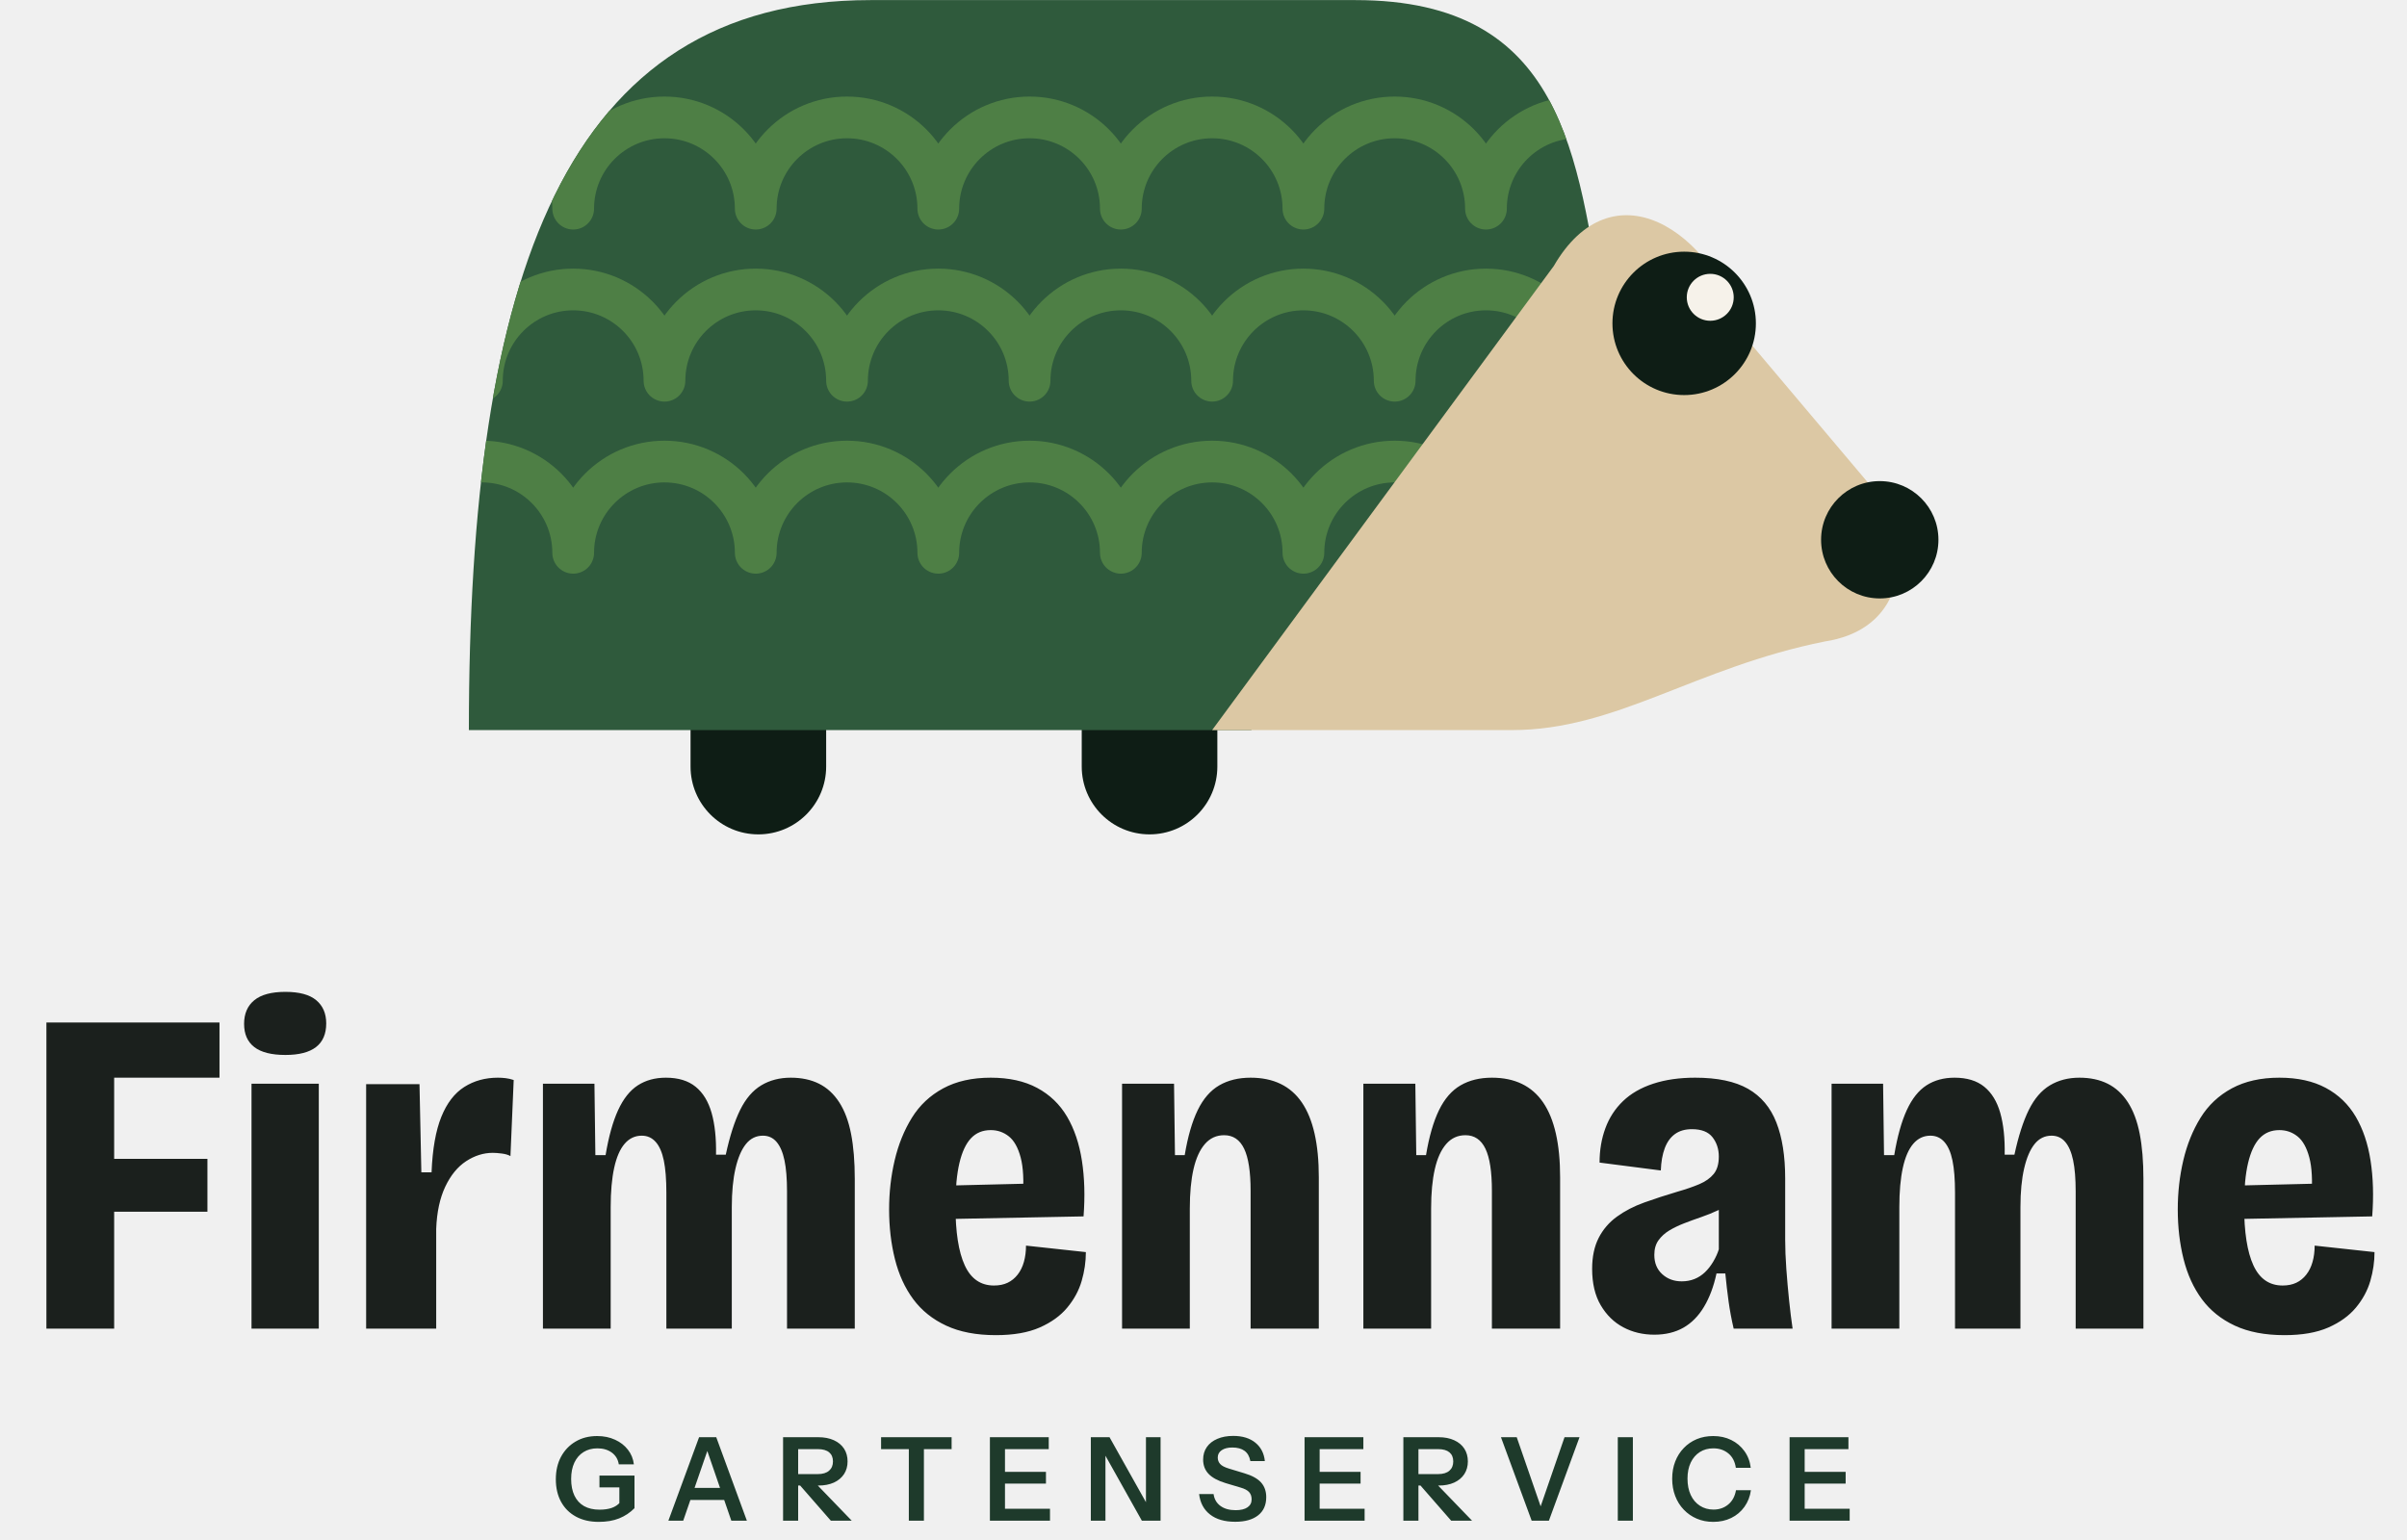
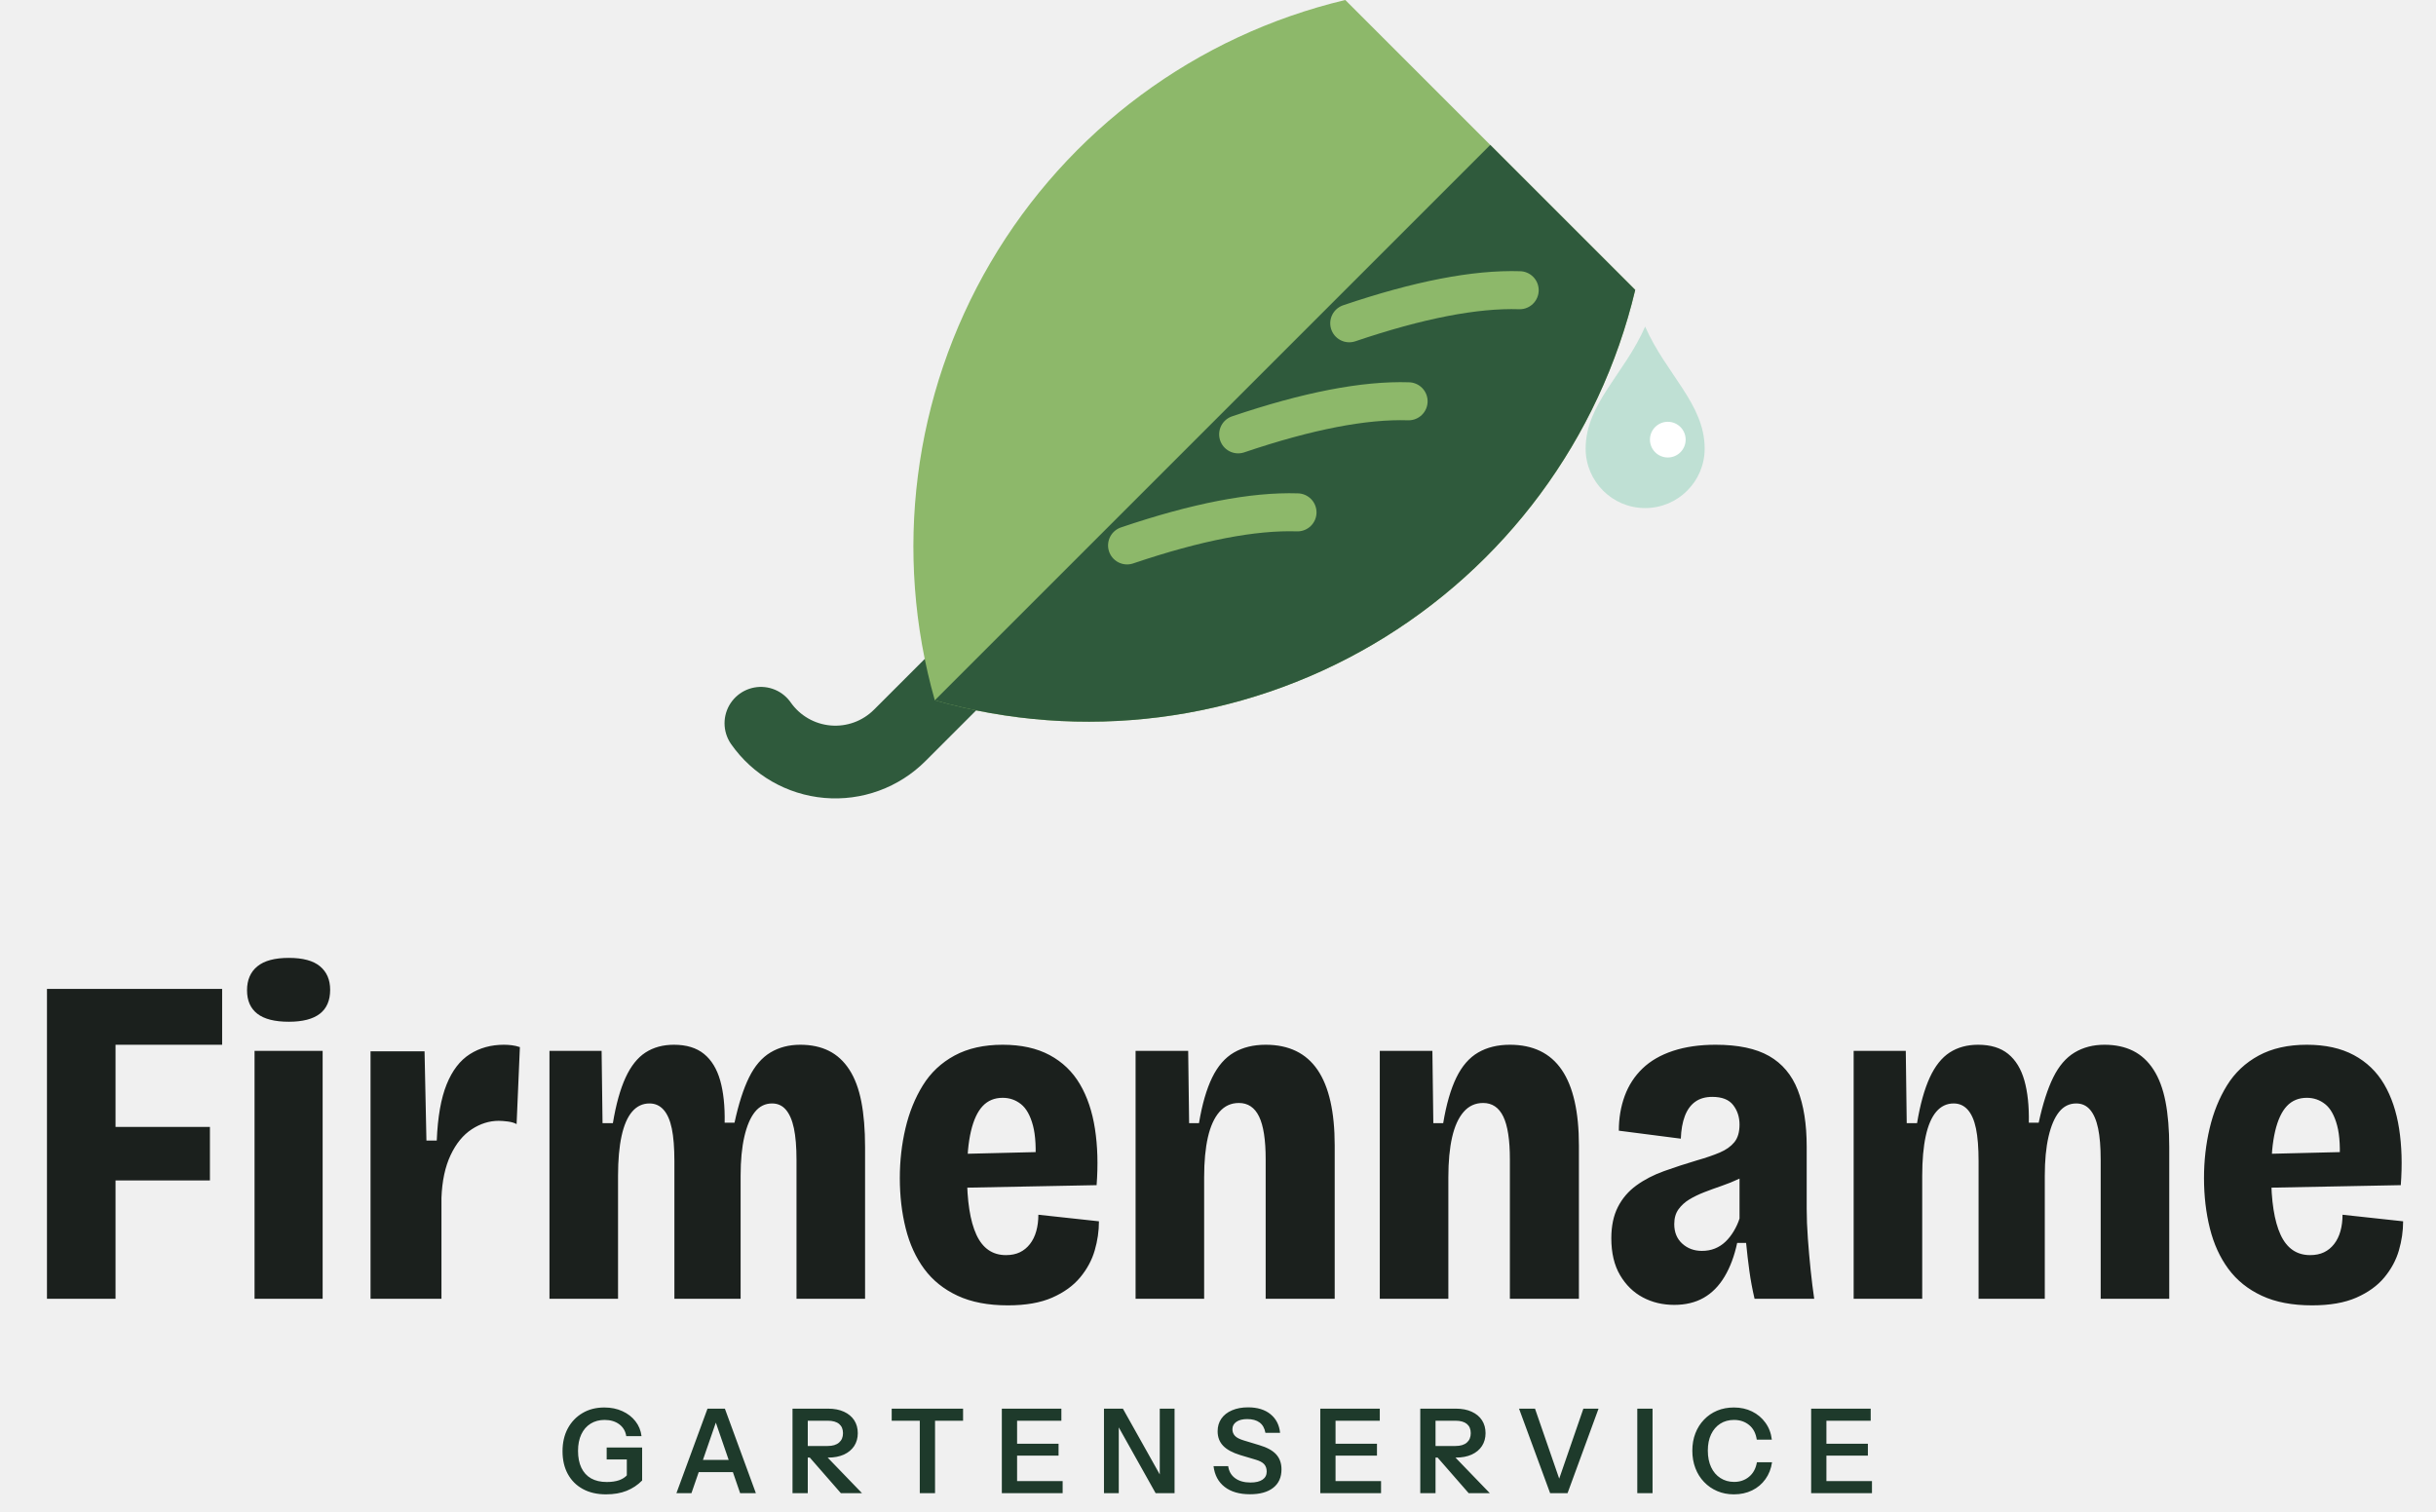
- <svg xmlns="http://www.w3.org/2000/svg" viewBox="0 0 518.7 331.81" width="518.7" height="331.81" role="img" aria-label="Firmenname Gartenservice">
-   <g transform="translate(72.94 -95.52) scale(5.62)">
+ <svg xmlns="http://www.w3.org/2000/svg" viewBox="0 0 518.7 322" width="518.7" height="322" role="img" aria-label="Firmenname Gartenservice">
+   <g transform="translate(146.25 -23.34) scale(3.52)">
    <defs>
-       <clipPath id="ik-c">
-         <path d="M5 45C5 27.64 8.64 17 20.4 17L39 17C47 17 47.5 23 48.5 29L35 45Z" />
+       <clipPath id="bk-c">
+         <path d="M15 49L48.6 15.4L57.37 24.17A34 34 0 0 1 15 49Z" />
      </clipPath>
    </defs>
-     <path fill="#0E1D15" d="M13.5 44h5.2v2.4a2.6 2.6 0 0 1-5.2 0ZM28.5 44h5.2v2.4a2.6 2.6 0 0 1-5.2 0Z" />
-     <path fill="#2F5A3C" d="M5 45C5 27.64 8.64 17 20.4 17L39 17C47 17 47.5 23 48.5 29L35 45Z" />
-     <path d="M2 25a3.5 3.5 0 0 1 7 0M9 25a3.5 3.5 0 0 1 7 0M16 25a3.5 3.5 0 0 1 7 0M23 25a3.5 3.5 0 0 1 7 0M30 25a3.5 3.5 0 0 1 7 0M37 25a3.5 3.5 0 0 1 7 0M44 25a3.5 3.5 0 0 1 7 0M-1.5 31.6a3.5 3.5 0 0 1 7 0M5.5 31.6a3.5 3.5 0 0 1 7 0M12.5 31.6a3.5 3.5 0 0 1 7 0M19.5 31.6a3.5 3.5 0 0 1 7 0M26.5 31.6a3.5 3.5 0 0 1 7 0M33.5 31.6a3.5 3.5 0 0 1 7 0M40.5 31.6a3.5 3.5 0 0 1 7 0M47.5 31.6a3.5 3.5 0 0 1 7 0M2 38.2a3.5 3.5 0 0 1 7 0M9 38.2a3.5 3.5 0 0 1 7 0M16 38.2a3.5 3.5 0 0 1 7 0M23 38.2a3.5 3.5 0 0 1 7 0M30 38.2a3.5 3.5 0 0 1 7 0M37 38.2a3.5 3.5 0 0 1 7 0M44 38.2a3.5 3.5 0 0 1 7 0" clip-path="url(#ik-c)" fill="none" stroke="#4E7F45" stroke-width="1.6" stroke-linecap="round" />
-     <path fill="#DCC8A4" d="M33.5 45L46.6 27.2C48.8 23.4 52.6 25.6 54 30L59.4 36.4C60.4 39 59.6 41.2 57 41.6C52 42.6 49 45 45 45Z" />
-     <circle cx="51.6" cy="29.4" r="2.75" fill="#0E1D15" />
-     <circle cx="52.6" cy="28.4" r=".9" fill="#F6F2EA" />
-     <circle cx="59.1" cy="37.7" r="2.25" fill="#0E1D15" />
+     <path d="M17.1 46.9L12.88 51.12A5.5 5.5 0 0 1 4.48 50.39" fill="none" stroke="#2F5A3C" stroke-width="4.4" stroke-linecap="round" />
+     <path fill="#8DB86A" d="M15 49A34 34 0 0 0 57.37 24.17L39.83 6.63A34 34 0 0 0 15 49Z" />
+     <path fill="#2F5A3C" d="M15 49L48.6 15.4L57.37 24.17A34 34 0 0 1 15 49Z" />
+     <path d="M26.63 39.63Q32.92 37.5 36.94 37.63M33.35 32.91Q39.64 30.78 43.66 30.91M40.07 26.19Q46.36 24.06 50.38 24.19" clip-path="url(#bk-c)" fill="none" stroke="#8DB86A" stroke-width="2.3" stroke-linecap="round" />
+     <path fill="#BFE0D4" d="M57.97 26.39C59.23 29.27 61.57 31.07 61.57 33.77A3.6 3.6 0 0 1 54.37 33.77C54.37 31.07 56.71 29.27 57.97 26.39Z" />
+     <circle cx="59.34" cy="33.23" r="1.08" fill="#fff" />
  </g>
-   <path fill="#1B201D" transform="translate(4 286.41)" d="M6 0V-66H20.6V0ZM12.6 -25.2V-36.6H40.7V-25.2ZM12.6 -54.1V-66H43.3V-54.1ZM50.2 0V-52.8H64.7V0ZM57.5 -59Q53 -59 50.8 -60.7Q48.6 -62.4 48.6 -65.7Q48.6 -69 50.8 -70.8Q53 -72.6 57.5 -72.6Q62 -72.6 64.15 -70.8Q66.3 -69 66.3 -65.8Q66.3 -62.4 64.1 -60.7Q61.9 -59 57.5 -59ZM74.9 0V-28.2V-52.7H86.4L86.8 -33.7H89Q89.3 -41.2 91.1 -45.65Q92.9 -50.1 96.05 -52.1Q99.2 -54.1 103.3 -54.1Q104.1 -54.1 104.95 -54Q105.8 -53.9 106.7 -53.6L106 -37.2Q105.3 -37.6 104.15 -37.75Q103 -37.9 102.2 -37.9Q99.2 -37.9 96.45 -36.1Q93.7 -34.3 91.95 -30.6Q90.2 -26.9 90 -21.5V0ZM113 0V-34V-52.8H124.1L124.3 -37.4H126.5Q127.5 -43.4 129.2 -47.1Q130.9 -50.8 133.45 -52.45Q136 -54.1 139.5 -54.1Q143.5 -54.1 145.9 -52.15Q148.3 -50.2 149.35 -46.5Q150.4 -42.8 150.3 -37.5H152.4Q153.7 -43.5 155.5 -47.15Q157.3 -50.8 160.05 -52.45Q162.8 -54.1 166.4 -54.1Q169.9 -54.1 172.5 -52.8Q175.1 -51.5 176.85 -48.8Q178.6 -46.1 179.4 -42Q180.2 -37.9 180.2 -32.3V0H165.6V-29.6Q165.6 -33.7 165.05 -36.3Q164.5 -38.9 163.35 -40.25Q162.2 -41.6 160.4 -41.6Q158.2 -41.6 156.75 -39.8Q155.3 -38 154.5 -34.55Q153.7 -31.1 153.7 -26.2V0H139.6V-29.3Q139.6 -33.6 139.05 -36.25Q138.5 -38.9 137.3 -40.25Q136.1 -41.6 134.3 -41.6Q132.1 -41.6 130.6 -39.85Q129.1 -38.1 128.35 -34.65Q127.6 -31.2 127.6 -26.2V0ZM210.6 1.4Q204.3 1.4 199.9 -0.65Q195.5 -2.7 192.8 -6.35Q190.1 -10 188.85 -15Q187.6 -20 187.6 -25.7Q187.6 -31.2 188.8 -36.3Q190 -41.4 192.5 -45.45Q195 -49.5 199.25 -51.8Q203.5 -54.1 209.5 -54.1Q215.4 -54.1 219.5 -51.9Q223.6 -49.7 225.95 -45.7Q228.3 -41.7 229.15 -36.2Q230 -30.7 229.5 -24.2L198.5 -23.6V-30.8L219.1 -31.3L216.4 -28.2Q216.8 -33.7 215.95 -36.9Q215.1 -40.1 213.4 -41.45Q211.7 -42.8 209.5 -42.8Q206.9 -42.8 205.25 -41.05Q203.6 -39.3 202.75 -35.7Q201.9 -32.1 201.9 -26.5Q201.9 -18 203.9 -13.65Q205.9 -9.3 210.2 -9.3Q211.9 -9.3 213.15 -9.9Q214.4 -10.5 215.3 -11.65Q216.2 -12.8 216.65 -14.4Q217.1 -16 217.1 -17.9L230 -16.5Q230 -13.4 229.1 -10.3Q228.2 -7.2 226 -4.55Q223.8 -1.9 220.05 -0.25Q216.3 1.4 210.6 1.4ZM237.8 0V-33V-52.8H249L249.2 -37.4H251.3Q252.3 -43.4 254.1 -47.1Q255.9 -50.8 258.75 -52.45Q261.6 -54.1 265.5 -54.1Q272.9 -54.1 276.55 -48.75Q280.2 -43.4 280.2 -32.6V0H265.5V-29.7Q265.5 -35.9 264.1 -38.8Q262.7 -41.7 259.8 -41.7Q257.3 -41.7 255.65 -39.8Q254 -37.9 253.2 -34.4Q252.4 -30.9 252.4 -25.9V0ZM289.8 0V-33V-52.8H301L301.2 -37.4H303.3Q304.3 -43.4 306.1 -47.1Q307.9 -50.8 310.75 -52.45Q313.6 -54.1 317.5 -54.1Q324.9 -54.1 328.55 -48.75Q332.2 -43.4 332.2 -32.6V0H317.5V-29.7Q317.5 -35.9 316.1 -38.8Q314.7 -41.7 311.8 -41.7Q309.3 -41.7 307.65 -39.8Q306 -37.9 305.2 -34.4Q304.4 -30.9 304.4 -25.9V0ZM352.5 1.3Q348.8 1.3 345.8 -0.3Q342.8 -1.9 340.95 -5.05Q339.1 -8.2 339.1 -12.9Q339.1 -16.8 340.5 -19.55Q341.9 -22.3 344.45 -24.15Q347 -26 350.35 -27.2Q353.7 -28.4 357.4 -29.5Q360.2 -30.3 362.2 -31.15Q364.2 -32 365.3 -33.35Q366.4 -34.7 366.4 -37.1Q366.4 -39.5 365.05 -41.25Q363.7 -43 360.6 -43Q358.4 -43 356.95 -41.95Q355.5 -40.9 354.75 -38.9Q354 -36.9 353.9 -34.1L340.7 -35.8Q340.7 -39.8 341.95 -43.2Q343.2 -46.6 345.75 -49.05Q348.3 -51.5 352.25 -52.8Q356.2 -54.1 361.3 -54.1Q368.5 -54.1 372.7 -51.7Q376.9 -49.3 378.8 -44.45Q380.7 -39.6 380.7 -32.4V-19.2Q380.7 -16.3 380.95 -12.85Q381.2 -9.4 381.55 -6.05Q381.9 -2.7 382.3 0H369.6Q368.9 -3 368.5 -5.9Q368.1 -8.8 367.8 -11.9H365.9Q365 -7.7 363.2 -4.7Q361.4 -1.7 358.75 -0.2Q356.1 1.3 352.5 1.3ZM358.4 -10.2Q359.9 -10.2 361.15 -10.7Q362.4 -11.2 363.4 -12.15Q364.4 -13.1 365.2 -14.45Q366 -15.8 366.4 -17.1V-28.3L369.5 -27.6Q368.1 -26.4 366.3 -25.55Q364.5 -24.7 362.6 -24.05Q360.7 -23.4 358.9 -22.7Q357.1 -22 355.7 -21.15Q354.3 -20.3 353.4 -19.05Q352.5 -17.8 352.5 -15.9Q352.5 -13.3 354.2 -11.75Q355.9 -10.2 358.4 -10.2ZM390.7 0V-34V-52.8H401.8L402 -37.4H404.2Q405.2 -43.4 406.9 -47.1Q408.6 -50.8 411.15 -52.45Q413.7 -54.1 417.2 -54.1Q421.2 -54.1 423.6 -52.15Q426 -50.2 427.05 -46.5Q428.1 -42.8 428 -37.5H430.1Q431.4 -43.5 433.2 -47.15Q435 -50.8 437.75 -52.45Q440.5 -54.1 444.1 -54.1Q447.6 -54.1 450.2 -52.8Q452.8 -51.5 454.55 -48.8Q456.3 -46.1 457.1 -42Q457.9 -37.9 457.9 -32.3V0H443.3V-29.6Q443.3 -33.7 442.75 -36.3Q442.2 -38.9 441.05 -40.25Q439.9 -41.6 438.1 -41.6Q435.9 -41.6 434.45 -39.8Q433 -38 432.2 -34.55Q431.4 -31.1 431.4 -26.2V0H417.3V-29.3Q417.3 -33.6 416.75 -36.25Q416.2 -38.9 415 -40.25Q413.8 -41.6 412 -41.6Q409.8 -41.6 408.3 -39.85Q406.8 -38.1 406.05 -34.65Q405.3 -31.2 405.3 -26.2V0ZM488.3 1.4Q482 1.4 477.6 -0.65Q473.2 -2.7 470.5 -6.35Q467.8 -10 466.55 -15Q465.3 -20 465.3 -25.7Q465.3 -31.2 466.5 -36.3Q467.7 -41.4 470.2 -45.45Q472.7 -49.5 476.95 -51.8Q481.2 -54.1 487.2 -54.1Q493.1 -54.1 497.2 -51.9Q501.3 -49.7 503.65 -45.7Q506 -41.7 506.85 -36.2Q507.7 -30.7 507.2 -24.2L476.2 -23.6V-30.8L496.8 -31.3L494.1 -28.2Q494.5 -33.7 493.65 -36.9Q492.8 -40.1 491.1 -41.45Q489.4 -42.8 487.2 -42.8Q484.6 -42.8 482.95 -41.05Q481.3 -39.3 480.45 -35.7Q479.6 -32.1 479.6 -26.5Q479.6 -18 481.6 -13.65Q483.6 -9.3 487.9 -9.3Q489.6 -9.3 490.85 -9.9Q492.1 -10.5 493 -11.65Q493.9 -12.8 494.35 -14.4Q494.8 -16 494.8 -17.9L507.7 -16.5Q507.7 -13.4 506.8 -10.3Q505.9 -7.2 503.7 -4.55Q501.5 -1.9 497.75 -0.25Q494 1.4 488.3 1.4Z" />
-   <path fill="#1E3A2B" transform="translate(118.85 327.81)" d="M10.18 0.25Q7.33 0.25 5.25 -0.89Q3.18 -2.02 2.05 -4.09Q0.93 -6.15 0.93 -8.93Q0.93 -11.7 2.05 -13.79Q3.18 -15.88 5.18 -17.06Q7.18 -18.25 9.83 -18.25Q11.98 -18.25 13.69 -17.46Q15.4 -16.68 16.46 -15.31Q17.53 -13.95 17.75 -12.15H14.5Q14.25 -13.75 13 -14.68Q11.75 -15.6 9.88 -15.6Q8.18 -15.6 6.9 -14.8Q5.62 -14 4.93 -12.53Q4.23 -11.05 4.23 -9Q4.23 -6.9 4.94 -5.41Q5.65 -3.93 7.01 -3.15Q8.38 -2.38 10.35 -2.38Q11.88 -2.38 12.98 -2.76Q14.08 -3.15 14.75 -3.93L17.88 -2.7Q16.45 -1.25 14.57 -0.5Q12.7 0.25 10.18 0.25ZM14.62 -2.7V-7.95L15.4 -7.18H10.33V-9.73H17.88V-2.7ZM25.18 0 31.8 -18H34.6L28.38 0ZM38.75 0 32.55 -18H35.5L42.1 0ZM28.6 -7.08H38.45V-4.48H28.6ZM49.9 0V-18H57.5Q59.42 -18 60.85 -17.35Q62.27 -16.7 63.04 -15.53Q63.8 -14.35 63.8 -12.78Q63.8 -11.23 63.04 -10.05Q62.27 -8.88 60.85 -8.22Q59.42 -7.58 57.5 -7.58H52.45V-10.05H57.4Q58.97 -10.05 59.81 -10.78Q60.65 -11.5 60.65 -12.78Q60.65 -14.05 59.83 -14.74Q59 -15.43 57.4 -15.43H53.15V0ZM60.2 0 52.17 -9.2H55.82L64.7 0ZM77 0V-15.43H71.02V-18H86.22V-15.43H80.25V0ZM94.47 0V-18H97.72V0ZM96.02 0V-2.58H107.42V0ZM96.02 -8V-10.53H106.55V-8ZM96.02 -15.43V-18H107.15V-15.43ZM116.22 0V-18H120.25L129.02 -2.35L128.1 -2.12V-18H131.25V0H127.22L118.45 -15.65L119.37 -15.88V0ZM147.32 0.23Q143.92 0.23 141.91 -1.34Q139.9 -2.9 139.55 -5.75H142.67Q142.9 -4.1 144.15 -3.19Q145.4 -2.27 147.42 -2.27Q149.1 -2.27 149.99 -2.89Q150.87 -3.5 150.87 -4.6Q150.87 -5.58 150.32 -6.18Q149.77 -6.78 148.47 -7.15L145.22 -8.12Q142.75 -8.88 141.59 -10.1Q140.42 -11.33 140.42 -13.18Q140.42 -14.73 141.22 -15.88Q142.02 -17.03 143.49 -17.65Q144.95 -18.28 146.9 -18.28Q149.9 -18.28 151.69 -16.81Q153.47 -15.35 153.72 -12.85H150.6Q150.32 -14.35 149.35 -15.06Q148.37 -15.78 146.72 -15.78Q145.27 -15.78 144.42 -15.2Q143.57 -14.62 143.57 -13.62Q143.57 -12.8 144.09 -12.23Q144.6 -11.65 146 -11.23L149.3 -10.23Q151.77 -9.5 152.9 -8.25Q154.02 -7 154.02 -5.08Q154.02 -2.53 152.26 -1.15Q150.5 0.23 147.32 0.23ZM162.28 0V-18H165.53V0ZM163.82 0V-2.58H175.22V0ZM163.82 -8V-10.53H174.35V-8ZM163.82 -15.43V-18H174.95V-15.43ZM183.57 0V-18H191.17Q193.1 -18 194.52 -17.35Q195.95 -16.7 196.71 -15.53Q197.47 -14.35 197.47 -12.78Q197.47 -11.23 196.71 -10.05Q195.95 -8.88 194.52 -8.22Q193.1 -7.58 191.17 -7.58H186.12V-10.05H191.07Q192.65 -10.05 193.49 -10.78Q194.32 -11.5 194.32 -12.78Q194.32 -14.05 193.5 -14.74Q192.67 -15.43 191.07 -15.43H186.82V0ZM193.88 0 185.85 -9.2H189.5L198.38 0ZM211.22 0 204.6 -18H208L213.43 -2.3H212.88L218.3 -18H221.53L214.93 0ZM229.78 0V-18H233.03V0ZM250.35 0.25Q248.42 0.25 246.81 -0.44Q245.2 -1.12 244 -2.38Q242.8 -3.62 242.15 -5.33Q241.5 -7.03 241.5 -9.05Q241.5 -11.08 242.15 -12.75Q242.8 -14.43 243.99 -15.66Q245.17 -16.9 246.79 -17.58Q248.4 -18.25 250.35 -18.25Q252.5 -18.25 254.22 -17.4Q255.95 -16.55 257.06 -15.01Q258.18 -13.48 258.43 -11.4H255.22Q254.92 -13.43 253.6 -14.51Q252.27 -15.6 250.38 -15.6Q248.7 -15.6 247.45 -14.8Q246.2 -14 245.5 -12.54Q244.8 -11.08 244.8 -9.08Q244.8 -7.03 245.5 -5.54Q246.2 -4.05 247.47 -3.23Q248.75 -2.4 250.4 -2.4Q252.25 -2.4 253.57 -3.49Q254.9 -4.58 255.25 -6.58H258.47Q258.18 -4.53 257.06 -2.98Q255.95 -1.43 254.22 -0.59Q252.5 0.25 250.35 0.25ZM266.8 0V-18H270.05V0ZM268.35 0V-2.58H279.75V0ZM268.35 -8V-10.53H278.88V-8ZM268.35 -15.43V-18H279.48V-15.43Z" />
+   <path fill="#1B201D" transform="translate(4 276.6)" d="M6 0V-66H20.6V0ZM12.6 -25.2V-36.6H40.7V-25.2ZM12.6 -54.1V-66H43.3V-54.1ZM50.2 0V-52.8H64.7V0ZM57.5 -59Q53 -59 50.8 -60.7Q48.6 -62.4 48.6 -65.7Q48.6 -69 50.8 -70.8Q53 -72.6 57.5 -72.6Q62 -72.6 64.15 -70.8Q66.3 -69 66.3 -65.8Q66.3 -62.4 64.1 -60.7Q61.9 -59 57.5 -59ZM74.9 0V-28.2V-52.7H86.4L86.8 -33.7H89Q89.3 -41.2 91.1 -45.65Q92.9 -50.1 96.05 -52.1Q99.2 -54.1 103.3 -54.1Q104.1 -54.1 104.95 -54Q105.8 -53.9 106.7 -53.6L106 -37.2Q105.3 -37.6 104.15 -37.75Q103 -37.9 102.2 -37.9Q99.2 -37.9 96.45 -36.1Q93.7 -34.3 91.95 -30.6Q90.2 -26.9 90 -21.5V0ZM113 0V-34V-52.8H124.1L124.3 -37.4H126.5Q127.5 -43.4 129.2 -47.1Q130.9 -50.8 133.45 -52.45Q136 -54.1 139.5 -54.1Q143.5 -54.1 145.9 -52.15Q148.3 -50.2 149.35 -46.5Q150.4 -42.8 150.3 -37.5H152.4Q153.7 -43.5 155.5 -47.15Q157.3 -50.8 160.05 -52.45Q162.8 -54.1 166.4 -54.1Q169.9 -54.1 172.5 -52.8Q175.1 -51.5 176.85 -48.8Q178.6 -46.1 179.4 -42Q180.2 -37.9 180.2 -32.3V0H165.6V-29.6Q165.6 -33.7 165.05 -36.3Q164.5 -38.9 163.35 -40.25Q162.2 -41.6 160.4 -41.6Q158.2 -41.6 156.75 -39.8Q155.3 -38 154.5 -34.55Q153.7 -31.1 153.7 -26.2V0H139.6V-29.3Q139.6 -33.6 139.05 -36.25Q138.5 -38.9 137.3 -40.25Q136.1 -41.6 134.3 -41.6Q132.1 -41.6 130.6 -39.85Q129.1 -38.1 128.35 -34.65Q127.6 -31.2 127.6 -26.2V0ZM210.6 1.4Q204.3 1.4 199.9 -0.65Q195.5 -2.7 192.8 -6.35Q190.1 -10 188.85 -15Q187.6 -20 187.6 -25.7Q187.6 -31.2 188.8 -36.3Q190 -41.4 192.5 -45.45Q195 -49.5 199.25 -51.8Q203.5 -54.1 209.5 -54.1Q215.4 -54.1 219.5 -51.9Q223.6 -49.7 225.95 -45.7Q228.3 -41.7 229.15 -36.2Q230 -30.7 229.5 -24.2L198.5 -23.6V-30.8L219.1 -31.3L216.4 -28.2Q216.8 -33.7 215.95 -36.9Q215.1 -40.1 213.4 -41.45Q211.7 -42.8 209.5 -42.8Q206.9 -42.8 205.25 -41.05Q203.6 -39.3 202.75 -35.7Q201.9 -32.1 201.9 -26.5Q201.9 -18 203.9 -13.65Q205.9 -9.3 210.2 -9.3Q211.9 -9.3 213.15 -9.9Q214.4 -10.5 215.3 -11.65Q216.2 -12.8 216.65 -14.4Q217.1 -16 217.1 -17.9L230 -16.5Q230 -13.4 229.1 -10.3Q228.2 -7.2 226 -4.55Q223.8 -1.9 220.05 -0.25Q216.3 1.4 210.6 1.4ZM237.8 0V-33V-52.8H249L249.2 -37.4H251.3Q252.3 -43.4 254.1 -47.1Q255.9 -50.8 258.75 -52.45Q261.6 -54.1 265.5 -54.1Q272.9 -54.1 276.55 -48.75Q280.2 -43.4 280.2 -32.6V0H265.5V-29.7Q265.5 -35.9 264.1 -38.8Q262.7 -41.7 259.8 -41.7Q257.3 -41.7 255.65 -39.8Q254 -37.9 253.2 -34.4Q252.4 -30.9 252.4 -25.9V0ZM289.8 0V-33V-52.8H301L301.2 -37.4H303.3Q304.3 -43.4 306.1 -47.1Q307.9 -50.8 310.75 -52.45Q313.6 -54.1 317.5 -54.1Q324.9 -54.1 328.55 -48.75Q332.2 -43.4 332.2 -32.6V0H317.5V-29.7Q317.5 -35.9 316.1 -38.8Q314.7 -41.7 311.8 -41.7Q309.3 -41.7 307.65 -39.8Q306 -37.9 305.2 -34.4Q304.4 -30.9 304.4 -25.9V0ZM352.5 1.3Q348.8 1.3 345.8 -0.3Q342.8 -1.9 340.95 -5.05Q339.1 -8.2 339.1 -12.9Q339.1 -16.8 340.5 -19.55Q341.9 -22.3 344.45 -24.15Q347 -26 350.35 -27.2Q353.7 -28.4 357.4 -29.5Q360.2 -30.3 362.2 -31.15Q364.2 -32 365.3 -33.35Q366.4 -34.7 366.4 -37.1Q366.4 -39.5 365.05 -41.25Q363.7 -43 360.6 -43Q358.4 -43 356.95 -41.95Q355.5 -40.9 354.75 -38.9Q354 -36.9 353.9 -34.1L340.7 -35.8Q340.7 -39.8 341.95 -43.2Q343.2 -46.6 345.75 -49.05Q348.3 -51.5 352.25 -52.8Q356.2 -54.1 361.3 -54.1Q368.5 -54.1 372.7 -51.7Q376.9 -49.3 378.8 -44.45Q380.7 -39.6 380.7 -32.4V-19.2Q380.7 -16.3 380.95 -12.85Q381.2 -9.4 381.55 -6.05Q381.9 -2.7 382.3 0H369.6Q368.9 -3 368.5 -5.9Q368.1 -8.8 367.8 -11.9H365.9Q365 -7.7 363.2 -4.7Q361.4 -1.7 358.75 -0.2Q356.1 1.3 352.5 1.3ZM358.4 -10.2Q359.9 -10.2 361.15 -10.7Q362.4 -11.2 363.4 -12.15Q364.4 -13.1 365.2 -14.45Q366 -15.8 366.4 -17.1V-28.3L369.5 -27.6Q368.1 -26.4 366.3 -25.55Q364.5 -24.7 362.6 -24.05Q360.7 -23.4 358.9 -22.7Q357.1 -22 355.7 -21.15Q354.3 -20.3 353.4 -19.05Q352.5 -17.8 352.5 -15.9Q352.5 -13.3 354.2 -11.75Q355.9 -10.2 358.4 -10.2ZM390.7 0V-34V-52.8H401.8L402 -37.4H404.2Q405.2 -43.4 406.9 -47.1Q408.6 -50.8 411.15 -52.45Q413.7 -54.1 417.2 -54.1Q421.2 -54.1 423.6 -52.15Q426 -50.2 427.05 -46.5Q428.1 -42.8 428 -37.5H430.1Q431.4 -43.5 433.2 -47.15Q435 -50.8 437.75 -52.45Q440.5 -54.1 444.1 -54.1Q447.6 -54.1 450.2 -52.8Q452.8 -51.5 454.55 -48.8Q456.3 -46.1 457.1 -42Q457.9 -37.9 457.9 -32.3V0H443.3V-29.6Q443.3 -33.7 442.75 -36.3Q442.2 -38.9 441.05 -40.25Q439.9 -41.6 438.1 -41.6Q435.9 -41.6 434.45 -39.8Q433 -38 432.2 -34.55Q431.4 -31.1 431.4 -26.2V0H417.3V-29.3Q417.3 -33.6 416.75 -36.25Q416.2 -38.9 415 -40.25Q413.8 -41.6 412 -41.6Q409.8 -41.6 408.3 -39.85Q406.8 -38.1 406.05 -34.65Q405.3 -31.2 405.3 -26.2V0ZM488.3 1.4Q482 1.4 477.6 -0.65Q473.2 -2.7 470.5 -6.35Q467.8 -10 466.55 -15Q465.3 -20 465.3 -25.7Q465.3 -31.2 466.5 -36.3Q467.7 -41.4 470.2 -45.45Q472.7 -49.5 476.95 -51.8Q481.2 -54.1 487.2 -54.1Q493.1 -54.1 497.2 -51.9Q501.3 -49.7 503.65 -45.7Q506 -41.7 506.85 -36.2Q507.7 -30.7 507.2 -24.2L476.2 -23.6V-30.8L496.8 -31.3L494.1 -28.2Q494.5 -33.7 493.65 -36.9Q492.8 -40.1 491.1 -41.45Q489.4 -42.8 487.2 -42.8Q484.6 -42.8 482.95 -41.05Q481.3 -39.3 480.45 -35.7Q479.6 -32.1 479.6 -26.5Q479.6 -18 481.6 -13.65Q483.6 -9.3 487.9 -9.3Q489.6 -9.3 490.85 -9.9Q492.1 -10.5 493 -11.65Q493.9 -12.8 494.35 -14.4Q494.8 -16 494.8 -17.9L507.7 -16.5Q507.7 -13.4 506.8 -10.3Q505.9 -7.2 503.7 -4.55Q501.5 -1.9 497.75 -0.25Q494 1.4 488.3 1.4Z" />
+   <path fill="#1E3A2B" transform="translate(118.85 318)" d="M10.18 0.25Q7.33 0.25 5.25 -0.89Q3.18 -2.02 2.05 -4.09Q0.93 -6.15 0.93 -8.93Q0.93 -11.7 2.05 -13.79Q3.18 -15.88 5.18 -17.06Q7.18 -18.25 9.83 -18.25Q11.98 -18.25 13.69 -17.46Q15.4 -16.68 16.46 -15.31Q17.53 -13.95 17.75 -12.15H14.5Q14.25 -13.75 13 -14.68Q11.75 -15.6 9.88 -15.6Q8.18 -15.6 6.9 -14.8Q5.62 -14 4.93 -12.53Q4.23 -11.05 4.23 -9Q4.23 -6.9 4.94 -5.41Q5.65 -3.93 7.01 -3.15Q8.38 -2.38 10.35 -2.38Q11.88 -2.38 12.98 -2.76Q14.08 -3.15 14.75 -3.93L17.88 -2.7Q16.45 -1.25 14.57 -0.5Q12.7 0.25 10.18 0.25ZM14.62 -2.7V-7.95L15.4 -7.18H10.33V-9.73H17.88V-2.7ZM25.18 0 31.8 -18H34.6L28.38 0ZM38.75 0 32.55 -18H35.5L42.1 0ZM28.6 -7.08H38.45V-4.48H28.6ZM49.9 0V-18H57.5Q59.42 -18 60.85 -17.35Q62.27 -16.7 63.04 -15.53Q63.8 -14.35 63.8 -12.78Q63.8 -11.23 63.04 -10.05Q62.27 -8.88 60.85 -8.22Q59.42 -7.58 57.5 -7.58H52.45V-10.05H57.4Q58.97 -10.05 59.81 -10.78Q60.65 -11.5 60.65 -12.78Q60.65 -14.05 59.83 -14.74Q59 -15.43 57.4 -15.43H53.15V0ZM60.2 0 52.17 -9.2H55.82L64.7 0ZM77 0V-15.43H71.02V-18H86.22V-15.43H80.25V0ZM94.47 0V-18H97.72V0ZM96.02 0V-2.58H107.42V0ZM96.02 -8V-10.53H106.55V-8ZM96.02 -15.43V-18H107.15V-15.43ZM116.22 0V-18H120.25L129.02 -2.35L128.1 -2.12V-18H131.25V0H127.22L118.45 -15.65L119.37 -15.88V0ZM147.32 0.23Q143.92 0.23 141.91 -1.34Q139.9 -2.9 139.55 -5.75H142.67Q142.9 -4.1 144.15 -3.19Q145.4 -2.27 147.42 -2.27Q149.1 -2.27 149.99 -2.89Q150.87 -3.5 150.87 -4.6Q150.87 -5.58 150.32 -6.18Q149.77 -6.78 148.47 -7.15L145.22 -8.12Q142.75 -8.88 141.59 -10.1Q140.42 -11.33 140.42 -13.18Q140.42 -14.73 141.22 -15.88Q142.02 -17.03 143.49 -17.65Q144.95 -18.28 146.9 -18.28Q149.9 -18.28 151.69 -16.81Q153.47 -15.35 153.72 -12.85H150.6Q150.32 -14.35 149.35 -15.06Q148.37 -15.78 146.72 -15.78Q145.27 -15.78 144.42 -15.2Q143.57 -14.62 143.57 -13.62Q143.57 -12.8 144.09 -12.23Q144.6 -11.65 146 -11.23L149.3 -10.23Q151.77 -9.5 152.9 -8.25Q154.02 -7 154.02 -5.08Q154.02 -2.53 152.26 -1.15Q150.5 0.23 147.32 0.23ZM162.28 0V-18H165.53V0ZM163.82 0V-2.58H175.22V0ZM163.82 -8V-10.53H174.35V-8ZM163.82 -15.43V-18H174.95V-15.43ZM183.57 0V-18H191.17Q193.1 -18 194.52 -17.35Q195.95 -16.7 196.71 -15.53Q197.47 -14.35 197.47 -12.78Q197.47 -11.23 196.71 -10.05Q195.95 -8.88 194.52 -8.22Q193.1 -7.58 191.17 -7.58H186.12V-10.05H191.07Q192.65 -10.05 193.49 -10.78Q194.32 -11.5 194.32 -12.78Q194.32 -14.05 193.5 -14.74Q192.67 -15.43 191.07 -15.43H186.82V0ZM193.88 0 185.85 -9.2H189.5L198.38 0ZM211.22 0 204.6 -18H208L213.43 -2.3H212.88L218.3 -18H221.53L214.93 0ZM229.78 0V-18H233.03V0ZM250.35 0.25Q248.42 0.25 246.81 -0.44Q245.2 -1.12 244 -2.38Q242.8 -3.62 242.15 -5.33Q241.5 -7.03 241.5 -9.05Q241.5 -11.08 242.15 -12.75Q242.8 -14.43 243.99 -15.66Q245.17 -16.9 246.79 -17.58Q248.4 -18.25 250.35 -18.25Q252.5 -18.25 254.22 -17.4Q255.95 -16.55 257.06 -15.01Q258.18 -13.48 258.43 -11.4H255.22Q254.92 -13.43 253.6 -14.51Q252.27 -15.6 250.38 -15.6Q248.7 -15.6 247.45 -14.8Q246.2 -14 245.5 -12.54Q244.8 -11.08 244.8 -9.08Q244.8 -7.03 245.5 -5.54Q246.2 -4.05 247.47 -3.23Q248.75 -2.4 250.4 -2.4Q252.25 -2.4 253.57 -3.49Q254.9 -4.58 255.25 -6.58H258.47Q258.18 -4.53 257.06 -2.98Q255.95 -1.43 254.22 -0.59Q252.5 0.25 250.35 0.25ZM266.8 0V-18H270.05V0ZM268.35 0V-2.58H279.75V0ZM268.35 -8V-10.53H278.88V-8ZM268.35 -15.43V-18H279.48V-15.43Z" />
</svg>
